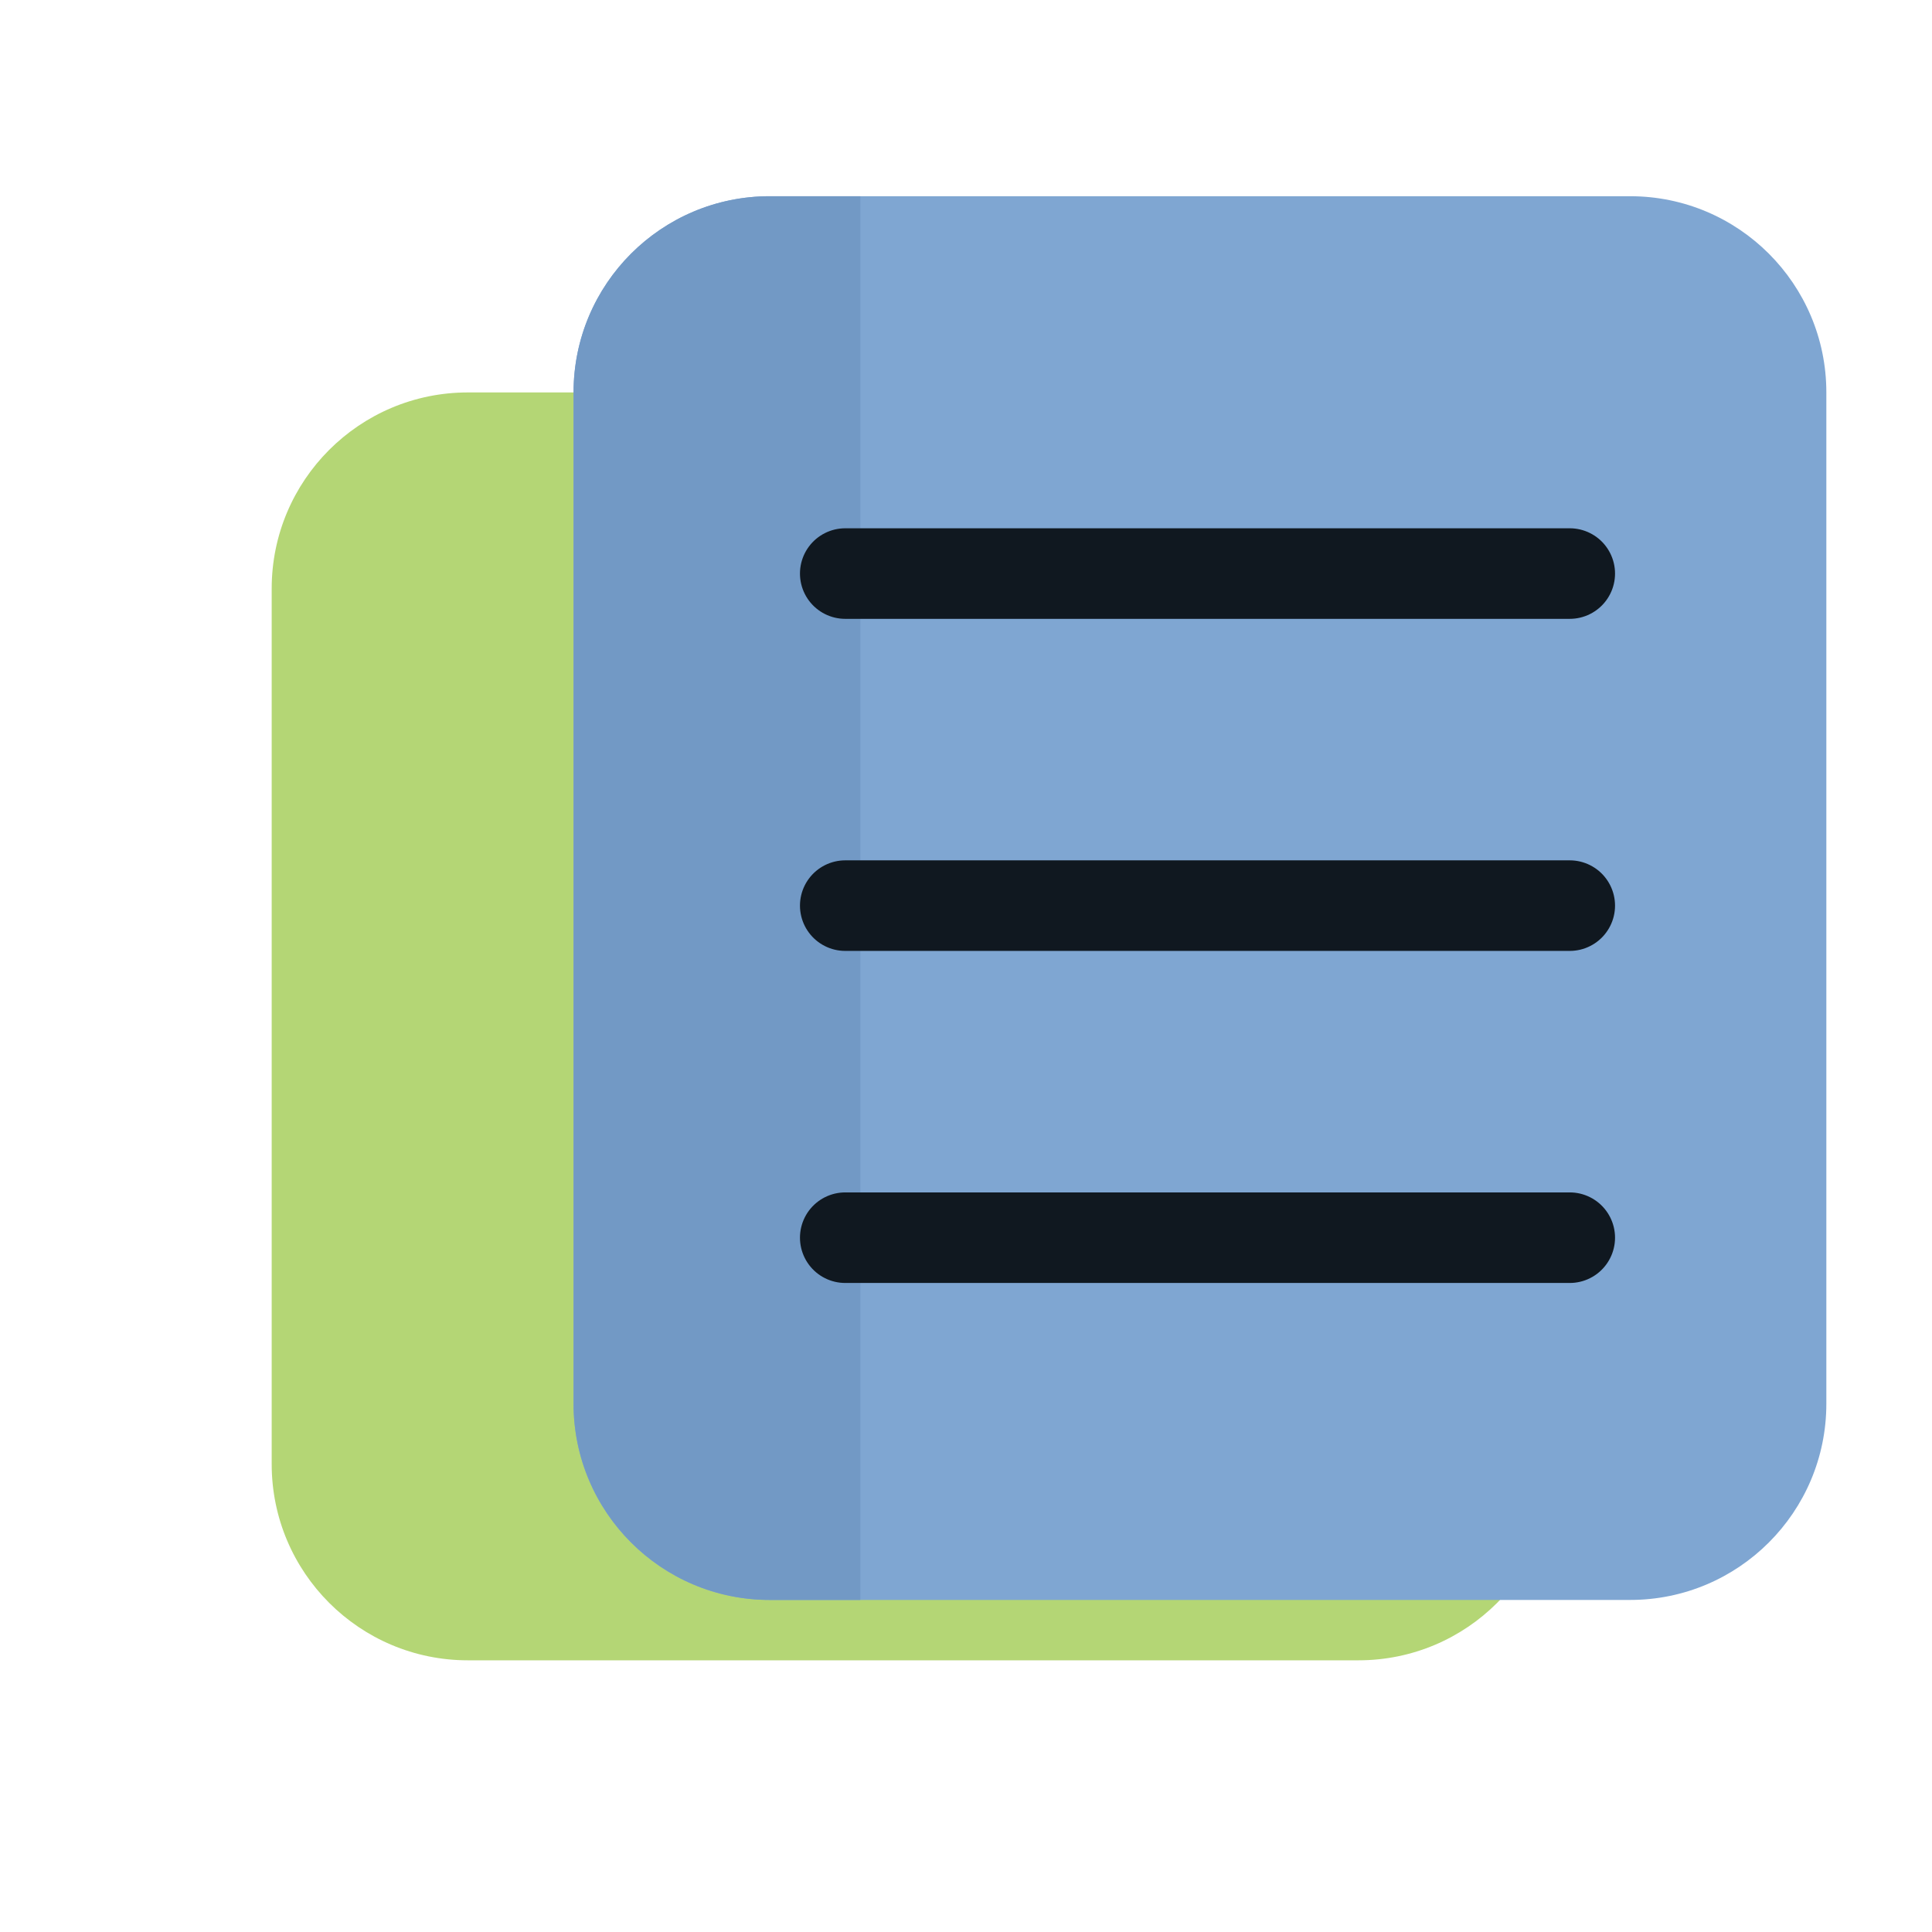
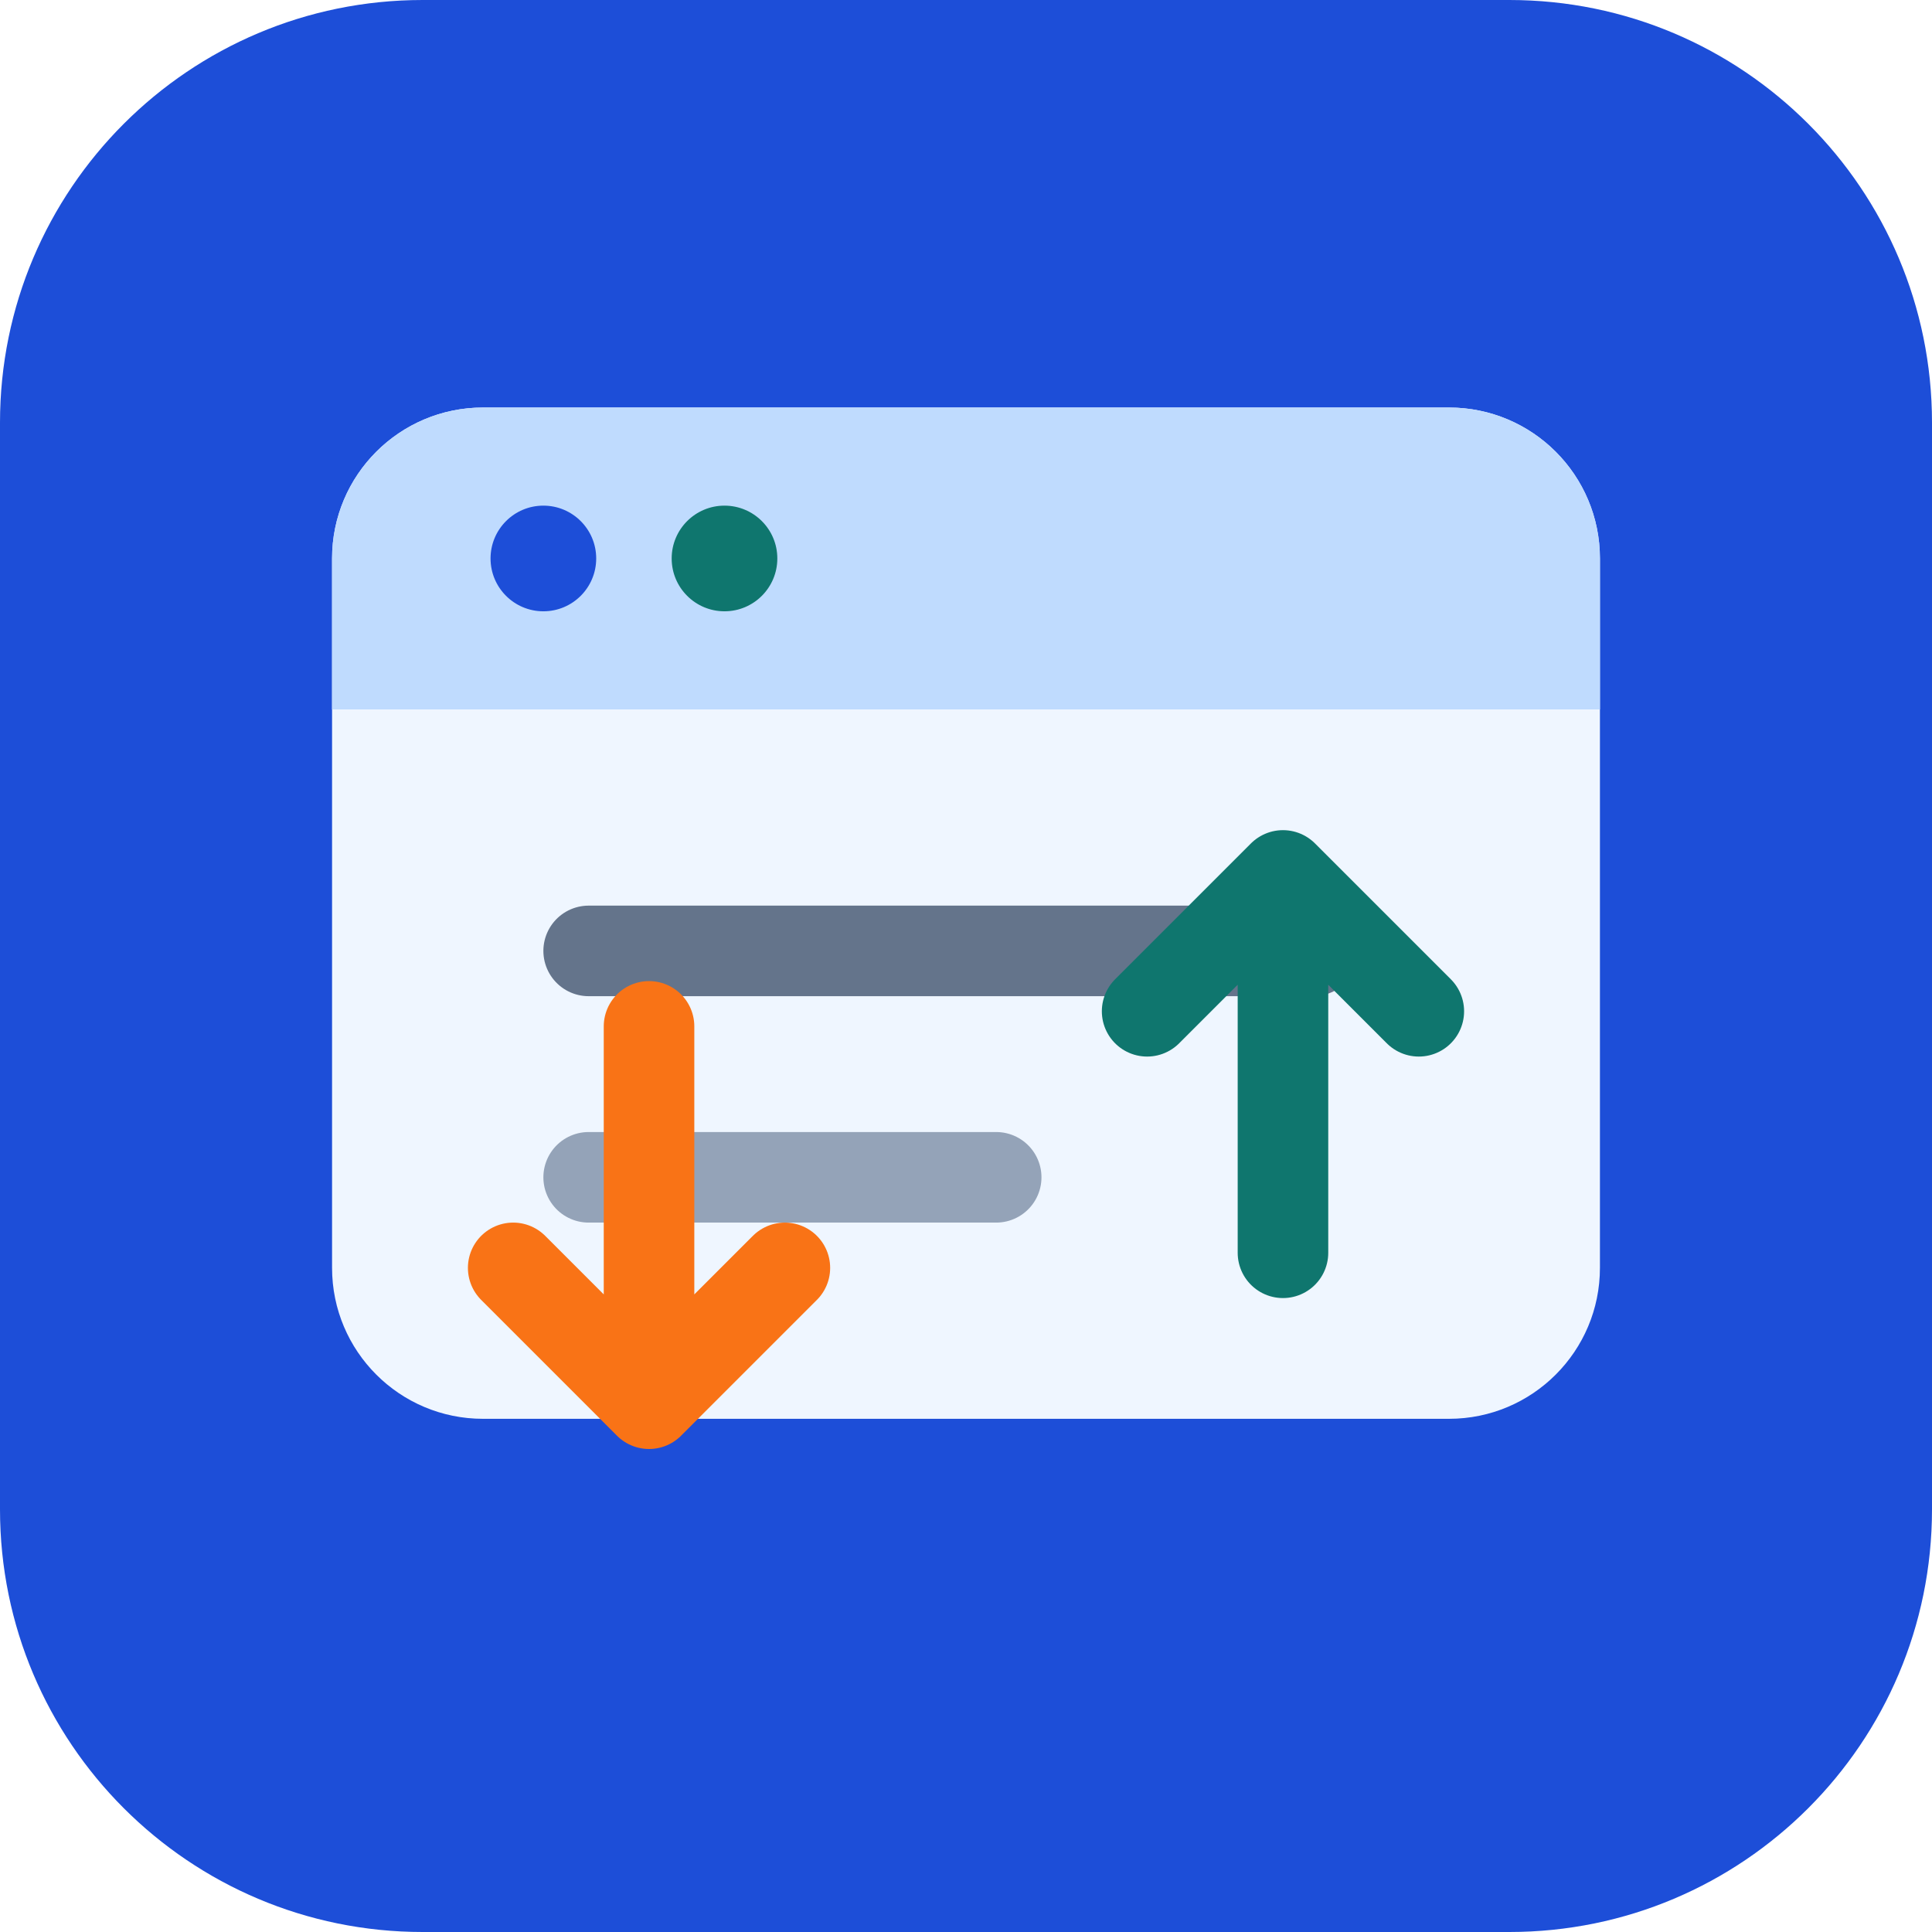
<svg xmlns="http://www.w3.org/2000/svg" viewBox="0 0 128 128">
-   <path d="M18 39a13 13 0 0 1 13-13h59a13 13 0 0 1 13 13v58a13 13 0 0 1-13 13H31a13 13 0 0 1-13-13z" fill="#b4d675" />
-   <path d="M38 26a13 13 0 0 1 13-13h57a13 13 0 0 1 13 13v67a13 13 0 0 1-13 13H51a13 13 0 0 1-13-13z" fill="#7fa6d2" />
-   <path d="M51 13a13 13 0 0 0-13 13v67a13 13 0 0 0 13 13h6V13z" fill="#7299c5" />
-   <path d="M56 38h48M56 60h48M56 82h48" fill="none" stroke="#101820" stroke-width="6" stroke-linecap="round" />
+   <rect width="128" height="128" rx="28" fill="#1d4ed8" />
+   <path d="M22 37a10 10 0 0 1 10-10h64a10 10 0 0 1 10 10v47a10 10 0 0 1-10 10H32a10 10 0 0 1-10-10z" fill="#eff6ff" />
+   <path d="M22 37a10 10 0 0 1 10-10h64a10 10 0 0 1 10 10v10H22z" fill="#bfdbfe" />
+   <circle cx="36" cy="37" r="3.5" fill="#1d4ed8" />
+   <circle cx="48" cy="37" r="3.5" fill="#0f766e" />
+   <path d="M39 63h48" fill="none" stroke="#64748b" stroke-width="6" stroke-linecap="round" />
+   <path d="M39 78h27" fill="none" stroke="#94a3b8" stroke-width="6" stroke-linecap="round" />
+   <path d="m76 67 9-9 9 9M85 58v25" fill="none" stroke="#0f766e" stroke-width="6" stroke-linecap="round" stroke-linejoin="round" />
+   <path d="m52 84-9 9-9-9M43 93V68" fill="none" stroke="#f97316" stroke-width="6" stroke-linecap="round" stroke-linejoin="round" />
</svg>
